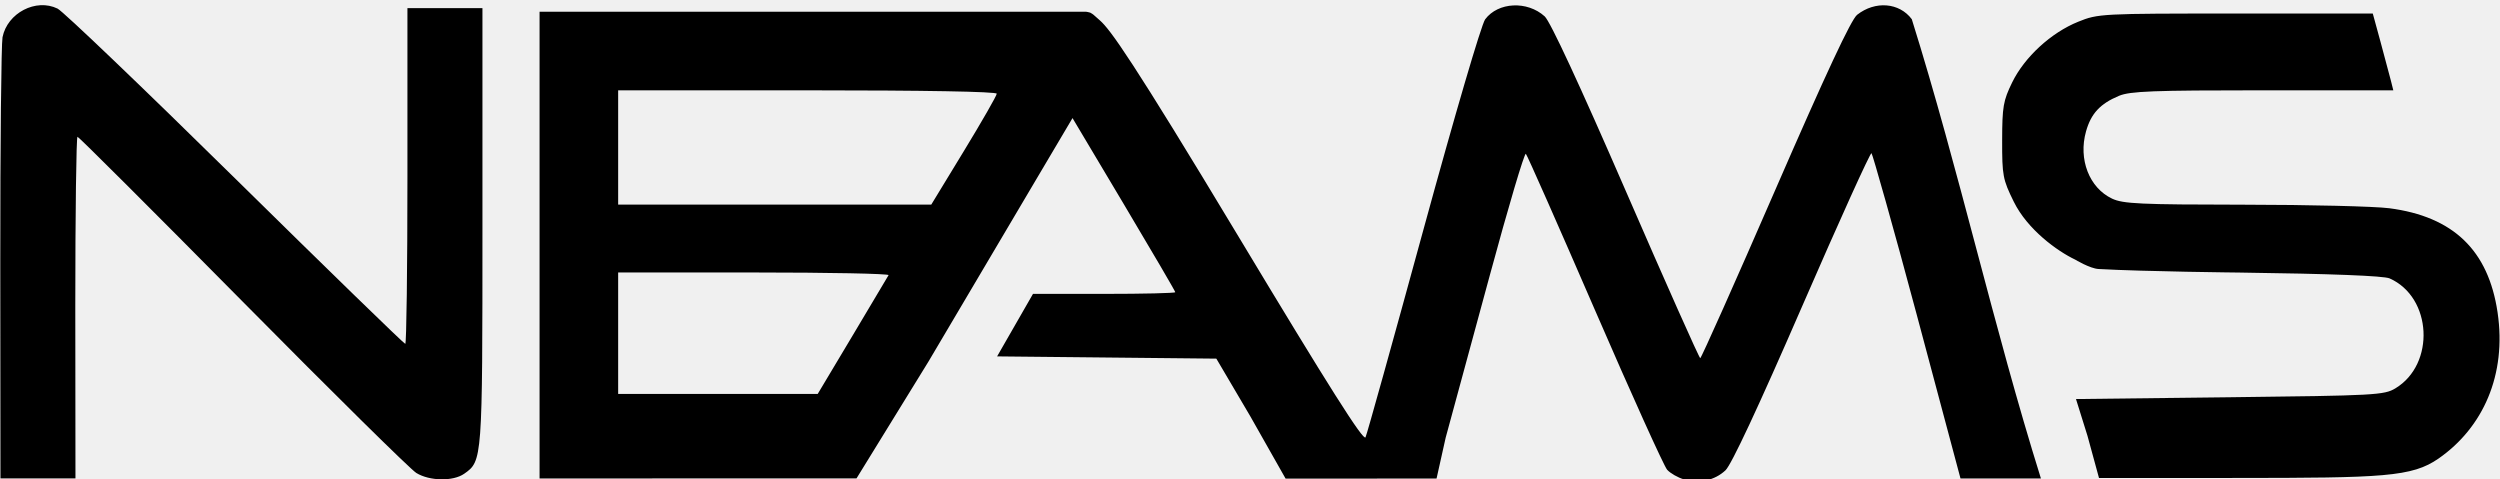
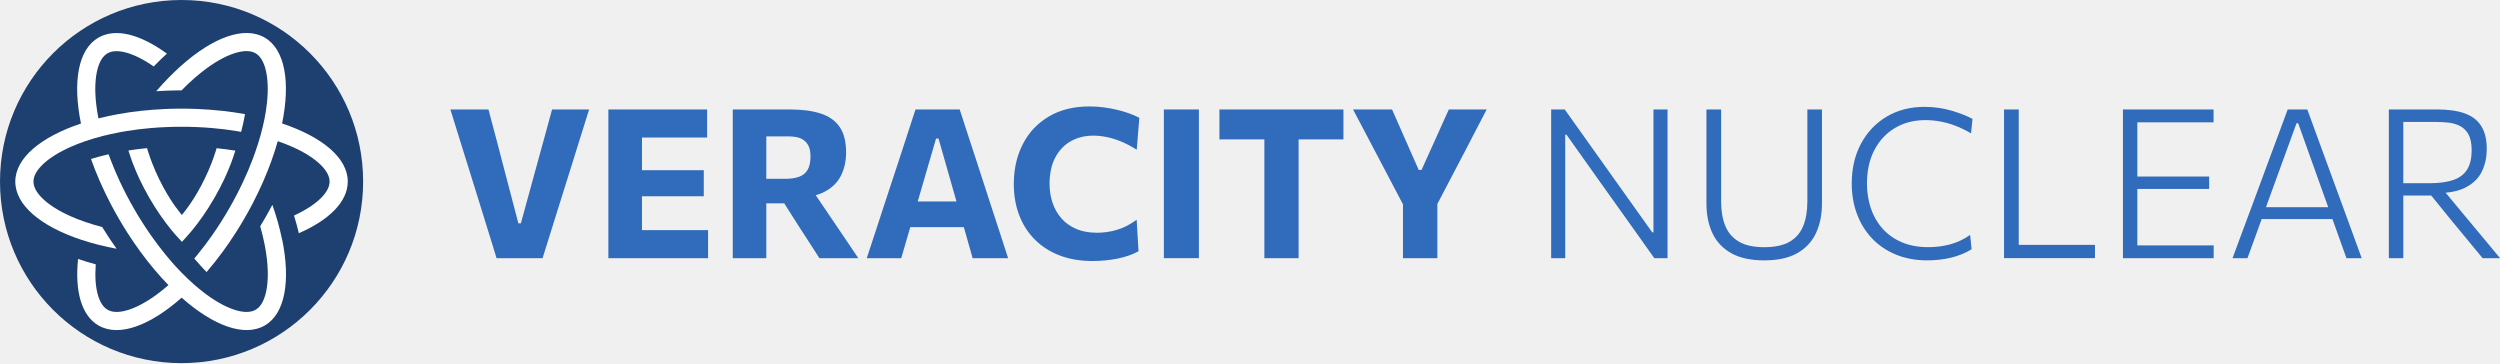
- <svg xmlns="http://www.w3.org/2000/svg" version="1.1" id="svg859" width="164.706" height="31.529" viewBox="0 0 164.706 31.529">
-   <defs id="defs863" />
-   <g id="g867">
-     <g id="g1432" transform="translate(-2.695328,42.13772)" style="fill:#0000ff;fill-opacity:1">
-       <path style="fill:#000000;fill-opacity:1;stroke-width:0.235" d="m 113.637,-10.555 c -0.399,-0.117 -0.896,-0.402 -1.105,-0.633 -0.209,-0.231 -2.352,-4.971 -4.762,-10.533 -2.41,-5.562 -4.456,-10.189 -4.547,-10.282 -0.091,-0.093 -1.159,3.507 -2.375,8 -1.216,4.493 -2.525,9.309 -2.909,10.703 l -0.6,2.689 -9.945,0.006 -2.32,-4.096 -2.243,-3.809 -7.222,-0.074 -7.222,-0.074 1.182,-2.059 1.182,-2.059 h 4.687 c 2.578,0 4.687,-0.05 4.687,-0.111 0,-0.061 -1.523,-2.667 -3.385,-5.791 l -3.385,-5.68 -2.556,4.318 c -1.406,2.375 -4.528,7.654 -6.939,11.732 l -4.737,7.69 -20.88,9.06e-4 V -26.067 -41.363 H 56.249 74.254 c 0,0 0.184,0.024 0.268,0.058 0.078,0.032 0.212,0.136 0.212,0.136 l 0.429,0.379 c 0.69,0.61 2.08,2.52 9.113,14.212 5.992,9.961 8.253,13.533 8.384,13.25 0.099,-0.213 1.813,-6.364 3.811,-13.668 2.076,-7.59 3.82,-13.531 4.07,-13.868 0.851,-1.14 2.774,-1.236 3.922,-0.195 0.367,0.332 2.29,4.474 5.35,11.519 2.627,6.05 4.832,11 4.899,10.999 0.067,-2.82e-4 2.292,-4.99 4.944,-11.087 3.343,-7.686 4.997,-11.224 5.391,-11.534 1.192,-0.938 2.781,-0.81 3.602,0.29 3.131,10.005 5.378,20.258 8.507,30.256 l -5.299,-9.97e-4 -2.882,-10.787 c -1.546,-5.786 -2.908,-10.569 -2.98,-10.641 -0.072,-0.072 -2.131,4.473 -4.576,10.1 -2.892,6.654 -4.655,10.427 -5.045,10.793 -0.712,0.667 -1.736,0.891 -2.737,0.597 z m -54.782,-9.455 c 1.257,-2.103 2.328,-3.903 2.381,-4 0.052,-0.097 -3.934,-0.176 -8.86,-0.176 h -8.955 v 4 4 h 6.574 6.574 z m 7.351,-12.189 c 1.186,-1.948 2.157,-3.642 2.157,-3.765 0,-0.138 -4.763,-0.223 -12.471,-0.223 H 43.421 v 3.765 3.765 h 10.314 10.314 z m -36.079,21.225 c -0.388,-0.238 -5.538,-5.32 -11.444,-11.293 -5.906,-5.974 -10.803,-10.861 -10.882,-10.861 -0.079,0 -0.145,5.029 -0.145,11.176 l 0.011,11.331 H 2.726 l -0.011,-14.243 c -0.006,-7.749 0.066,-14.418 0.146,-14.82 0.32,-1.602 2.205,-2.582 3.627,-1.887 0.365,0.179 5.637,5.222 11.715,11.207 6.078,5.985 11.115,10.882 11.193,10.882 0.078,0 0.142,-4.976 0.142,-11.059 v -11.059 h 2.471 2.471 v 14.36 c 0,15.431 -0.003,15.474 -1.204,16.315 -0.728,0.51 -2.274,0.485 -3.149,-0.05 z m 110.097,-2.448 -0.758,-2.426 10.132,-0.118 c 9.6,-0.111 10.173,-0.142 10.913,-0.588 2.635,-1.588 2.424,-5.998 -0.384,-7.243 -0.381,-0.169 -3.858,-0.304 -9.882,-0.384 0,0 -6.254,-0.064 -9.294,-0.234 -0.567,-0.032 -1.541,-0.62 -1.541,-0.62 -1.167,-0.553 -3.135,-1.97 -4.043,-3.815 -0.723,-1.468 -0.769,-1.714 -0.765,-4.039 0.004,-2.224 0.071,-2.612 0.659,-3.817 0.815,-1.671 2.562,-3.277 4.348,-3.998 1.319,-0.533 1.491,-0.542 10.376,-0.542 l 9.035,-2.64e-4 0.514,1.882 c 0.283,1.035 0.587,2.174 0.676,2.529 l 0.162,0.647 h -8.6 c -7.23,0 -8.739,0.058 -9.472,0.364 -1.244,0.52 -1.843,1.167 -2.174,2.349 -0.514,1.835 0.214,3.711 1.716,4.423 0.721,0.342 1.842,0.394 8.675,0.4 4.316,0.004 8.629,0.109 9.585,0.233 4.22,0.548 6.532,2.769 7.139,6.859 0.613,4.13 -0.969,7.602 -3.885,9.63 -1.753,1.219 -3.648,1.277 -13.308,1.282 l -9.065,0.004 z" id="path1434" />
-     </g>
-   </g>
+ <svg xmlns="http://www.w3.org/2000/svg" id="Layer_1" viewBox="0 0 750 108.93">
+   <defs>
+     <style>.cls-1{fill:#316bbb;}.cls-1,.cls-2,.cls-3{stroke-width:0px;}.cls-2{fill:#1d4071;}.cls-3{fill:#fff;}</style>
+   </defs>
+   <circle class="cls-2" cx="54.47" cy="54.47" r="54.47" />
+   <path class="cls-3" d="M70.61,45.16c-.24.79-.51,1.6-.8,2.42-.05.16-.11.31-.17.47-.1.29-.21.58-.33.9-.58,1.53-1.25,3.1-1.97,4.65-.91,1.94-1.92,3.88-3.02,5.78-1.1,1.91-2.28,3.76-3.5,5.51-.98,1.4-2,2.76-3.04,4.03-.3.37-.61.74-.93,1.11-.07.08-.13.15-.2.23h-.01c-.69.81-1.38,1.57-2.07,2.29-.68-.71-1.38-1.47-2.07-2.27-.07-.08-.14-.17-.21-.25-.31-.37-.63-.74-.93-1.11-1.04-1.28-2.06-2.63-3.04-4.03-1.22-1.75-2.4-3.6-3.5-5.5-1.1-1.91-2.12-3.86-3.02-5.78-.72-1.54-1.38-3.11-1.97-4.65-.14-.36-.27-.72-.41-1.12-.03-.08-.06-.16-.09-.24-.29-.83-.57-1.65-.81-2.45.88-.14,1.77-.26,2.64-.38.96-.12,1.96-.24,2.95-.33.1.35.21.69.31,1.02.38,1.21.82,2.43,1.29,3.64.59,1.51,1.26,3.04,1.98,4.52.72,1.49,1.5,2.94,2.3,4.31.64,1.1,1.32,2.16,2,3.16.22.33.42.61.61.87.55.77,1.12,1.51,1.67,2.19l.28.34.28-.34c.56-.68,1.12-1.42,1.67-2.19.2-.28.41-.58.61-.87.68-1,1.36-2.06,2-3.16.8-1.37,1.57-2.82,2.3-4.31.72-1.48,1.38-3,1.98-4.52.48-1.22.91-2.45,1.29-3.64.1-.32.21-.66.31-1,.91.09,1.83.2,2.76.32.95.12,1.9.26,2.83.41Z" />
+   <path class="cls-3" d="M104.33,54.47c0,6.06-5.61,11.54-14.68,15.5-.4-1.73-.89-3.51-1.44-5.31,3.56-1.63,6.41-3.5,8.28-5.45,1.59-1.65,2.39-3.24,2.39-4.74s-.81-3.09-2.39-4.74c-1.99-2.06-5.08-4.05-8.96-5.75-1.33-.58-2.73-1.13-4.2-1.63-1.1,3.89-2.56,7.97-4.38,12.11-.96,2.19-2.02,4.4-3.17,6.61-.75,1.44-1.54,2.88-2.38,4.33-.83,1.44-1.69,2.85-2.56,4.22-1.34,2.11-2.72,4.13-4.14,6.05-1.55,2.1-3.13,4.09-4.73,5.95-1.16-1.2-2.31-2.47-3.46-3.81-.07-.09-.15-.17-.22-.26.37-.44.74-.88,1.1-1.33,1.49-1.82,2.93-3.74,4.32-5.73,1.74-2.49,3.4-5.1,4.97-7.82,1.57-2.72,3-5.47,4.29-8.22,1.03-2.2,1.97-4.41,2.8-6.61.25-.65.48-1.29.71-1.94.62-1.74,1.16-3.44,1.63-5.11.51-1.81.93-3.57,1.27-5.29.3-1.53.53-3.01.69-4.45.46-4.2.29-7.88-.5-10.63-.63-2.2-1.61-3.69-2.91-4.44-1.3-.75-3.08-.85-5.3-.3-2.78.69-6.05,2.38-9.45,4.88-1.17.86-2.34,1.8-3.51,2.82-1.31,1.14-2.62,2.39-3.93,3.73h-.03c-1.66,0-3.3.04-4.92.11-.89.04-1.77.09-2.65.15,1.2-1.4,2.42-2.73,3.64-3.98,1.31-1.35,2.63-2.61,3.95-3.77,9.44-8.37,18.78-11.9,24.93-8.35,6.15,3.55,7.76,13.4,5.24,25.77,11.97,4,19.7,10.31,19.7,17.42ZM84.63,71.88c-.35-1.72-.78-3.49-1.29-5.3-.47-1.68-1.02-3.4-1.63-5.14-.69,1.32-1.42,2.64-2.18,3.96-.48.84-.97,1.67-1.47,2.48.02.08.05.16.07.24.51,1.81.93,3.57,1.27,5.29.3,1.53.53,3.01.69,4.45.46,4.2.29,7.88-.5,10.63-.63,2.2-1.61,3.7-2.91,4.44-1.3.75-3.08.85-5.3.3-2.78-.69-6.05-2.38-9.45-4.88-1.17-.86-2.34-1.8-3.51-2.82-1.32-1.15-2.63-2.4-3.95-3.74-1.21-1.24-2.42-2.56-3.61-3.97-.44-.52-.89-1.05-1.32-1.58-1.49-1.82-2.93-3.74-4.32-5.73-1.74-2.49-3.4-5.1-4.97-7.82-1.57-2.72-3-5.47-4.29-8.22-1.03-2.2-1.96-4.41-2.8-6.61-.2-.53-.4-1.06-.59-1.58-1.84.42-3.59.89-5.27,1.41.79,2.23,1.68,4.49,2.69,6.78.96,2.19,2.02,4.4,3.17,6.61.75,1.44,1.54,2.88,2.38,4.33.83,1.44,1.69,2.85,2.56,4.22,1.34,2.11,2.72,4.13,4.14,6.05,2.68,3.65,5.48,6.96,8.3,9.85-1.17,1.02-2.34,1.96-3.51,2.82-3.41,2.5-6.68,4.19-9.45,4.88-2.22.55-4,.45-5.3-.3-1.3-.75-2.27-2.24-2.91-4.44-.7-2.43-.92-5.59-.64-9.19-1.85-.49-3.63-1.03-5.31-1.62-.99,9.6.98,17,6.14,19.97,6.15,3.55,15.49.02,24.93-8.35,9.44,8.37,18.78,11.9,24.93,8.35,6.15-3.55,7.76-13.4,5.24-25.77ZM66.71,33.26c-2.37-.26-4.81-.45-7.31-.56-1.62-.07-3.27-.11-4.94-.11s-3.31.04-4.94.11c-2.5.11-4.94.3-7.31.56-4.5.5-8.76,1.27-12.68,2.26-.3-1.53-.53-3.01-.69-4.45-.46-4.2-.29-7.88.5-10.63.63-2.2,1.61-3.69,2.91-4.44,1.3-.75,3.08-.85,5.3-.3,2.53.63,5.48,2.09,8.56,4.24,1.32-1.37,2.64-2.66,3.96-3.85-7.88-5.75-15.35-7.8-20.54-4.8-6.15,3.55-7.76,13.4-5.24,25.77-11.97,4-19.7,10.31-19.7,17.42s7.73,13.42,19.7,17.42c1.67.56,3.42,1.07,5.24,1.53,1.75.44,3.57.84,5.44,1.19-1.44-2.02-2.85-4.13-4.21-6.34-.04-.06-.08-.12-.11-.18-1.77-.45-3.46-.96-5.06-1.51-1.47-.5-2.87-1.05-4.2-1.63-3.87-1.7-6.97-3.68-8.96-5.75-1.59-1.65-2.39-3.24-2.39-4.74s.81-3.09,2.39-4.74c1.99-2.06,5.08-4.05,8.96-5.75,1.33-.58,2.73-1.13,4.2-1.63,1.65-.57,3.39-1.08,5.21-1.55,1.68-.43,3.43-.81,5.24-1.15.67-.12,1.35-.24,2.03-.35,2.32-.38,4.7-.67,7.12-.88,3.02-.26,6.12-.39,9.26-.39s6.24.13,9.26.39c2.42.21,4.8.5,7.12.88.51.08,1.01.17,1.51.26.48-1.82.87-3.6,1.17-5.32-2.2-.4-4.47-.73-6.81-.99Z" />
+   <path class="cls-1" d="M148.97,77.45c-.69-2.23-1.42-4.61-2.2-7.13-.78-2.52-1.51-4.86-2.17-7.01l-4.35-13.98c-.5-1.59-1.04-3.32-1.63-5.21-.59-1.89-1.18-3.8-1.78-5.73-.61-1.93-1.18-3.78-1.72-5.55h11.42c.75,2.81,1.55,5.82,2.39,9.02.84,3.2,1.63,6.21,2.36,9.03l4.22,16.11h.75l4.44-16.21c.79-2.86,1.61-5.83,2.46-8.93.84-3.1,1.66-6.1,2.46-9.02h11.11c-.56,1.79-1.14,3.65-1.74,5.57s-1.18,3.8-1.77,5.65c-.59,1.84-1.13,3.59-1.63,5.24l-4.41,14.05c-.69,2.19-1.42,4.53-2.19,7.01-.77,2.48-1.51,4.85-2.22,7.1h-13.8Z" />
+   <path class="cls-1" d="M182.51,77.45v-44.61h29.63v8.41h-24.46l4.91-6.79v41.36l-4.26-6.79h24.09v8.42h-29.91ZM190.23,58.87v-7.82h20.9v7.82h-20.9Z" />
+   <path class="cls-1" d="M219.83,77.45v-44.61h17.11c3.63,0,6.7.4,9.21,1.2,2.51.8,4.42,2.14,5.73,4.02,1.3,1.88,1.95,4.43,1.95,7.67,0,2.56-.51,4.87-1.52,6.91-1.01,2.05-2.63,3.66-4.87,4.85s-5.15,1.78-8.76,1.78l3.97-3.75,6.07,8.95c.94,1.37,1.94,2.85,3,4.43,1.06,1.58,2.1,3.11,3.11,4.6,1.01,1.49,1.9,2.81,2.67,3.96h-11.67c-1.13-1.75-2.21-3.43-3.25-5.04-1.04-1.6-2.05-3.17-3.04-4.69l-7.23-11.39,6.1,4.66h-10.36v-7.35h7.44c1.67,0,3.07-.2,4.21-.61s2-1.1,2.58-2.08c.58-.98.87-2.33.87-4.04,0-1.27-.19-2.3-.56-3.08s-.88-1.39-1.52-1.83-1.34-.73-2.13-.88-1.57-.22-2.36-.22h-14.01l7.32-6.44v42.98h-10.1Z" />
+   <path class="cls-1" d="M260.03,77.45c.79-2.4,1.62-4.92,2.49-7.57.87-2.65,1.68-5.16,2.46-7.54l5.04-15.3c.9-2.77,1.71-5.27,2.44-7.49.73-2.22,1.46-4.46,2.19-6.71h13.26c.75,2.34,1.49,4.61,2.21,6.82s1.53,4.67,2.42,7.38l4.98,15.33c.81,2.46,1.64,4.99,2.49,7.6.84,2.61,1.65,5.1,2.42,7.48h-10.64c-.67-2.38-1.36-4.81-2.07-7.3-.71-2.49-1.39-4.85-2.03-7.09l-6.13-21.49h-.75l-6.19,21.27c-.67,2.31-1.37,4.74-2.11,7.27-.74,2.53-1.45,4.98-2.14,7.34h-10.32ZM270.79,68.13l1.1-7.69h19.93l.88,7.69h-21.9Z" />
+   <path class="cls-1" d="M327.7,78.3c-3.63,0-6.89-.55-9.79-1.66-2.9-1.11-5.37-2.69-7.43-4.74s-3.62-4.49-4.71-7.32c-1.09-2.83-1.63-5.96-1.63-9.4,0-4.46.91-8.45,2.72-11.97s4.42-6.27,7.82-8.28c3.4-2,7.47-3,12.2-3,1.44,0,2.86.09,4.27.28,1.41.19,2.76.44,4.05.75,1.29.31,2.5.67,3.61,1.08,1.12.41,2.11.84,2.99,1.3l-.78,9.57c-1.63-1.02-3.19-1.84-4.69-2.46-1.5-.61-2.94-1.06-4.33-1.34-1.39-.28-2.71-.42-3.96-.42-2.55,0-4.81.56-6.79,1.67s-3.54,2.75-4.68,4.91-1.7,4.79-1.7,7.9c0,1.98.29,3.85.88,5.62.58,1.76,1.46,3.32,2.64,4.68s2.66,2.42,4.43,3.19c1.77.77,3.85,1.16,6.23,1.16.98,0,1.97-.07,2.96-.2s1.99-.35,2.99-.64c1-.29,2-.69,3-1.2,1-.51,2-1.13,3-1.86l.56,9.45c-.9.5-1.89.94-2.97,1.31-1.09.37-2.23.68-3.43.92-1.2.24-2.43.42-3.69.53-1.26.12-2.52.17-3.77.17Z" />
+   <path class="cls-1" d="M349.16,77.45v-44.61h10.51v44.61h-10.51Z" />
+   <path class="cls-1" d="M379.31,77.45v-42.98l3.88,7.35h-17.36v-8.98h37.2v8.98h-17.36l3.91-7.35v42.98h-10.26Z" />
+   <path class="cls-1" d="M421.11,61.71l-9.2-17.49c-1-1.9-1.95-3.71-2.86-5.44-.91-1.73-1.95-3.71-3.14-5.94h11.7c.77,1.73,1.43,3.22,1.97,4.46s1.06,2.41,1.55,3.52c.49,1.11,1.03,2.33,1.61,3.66l2.88,6.51h.84l2.85-6.32c.65-1.4,1.22-2.67,1.73-3.82.51-1.15,1.05-2.35,1.61-3.6.56-1.25,1.23-2.72,2-4.41h11.36c-1,1.92-2,3.83-3,5.74s-1.97,3.78-2.91,5.62l-9.17,17.52h-9.82ZM420.89,77.45v-24.4h10.32v24.4h-10.32Z" />
+   <path class="cls-1" d="M465.35,77.45v-44.61h4.07c2.81,3.94,5.53,7.76,8.15,11.45,2.62,3.69,5.21,7.33,7.77,10.92l10.32,14.48h.38v-36.85h4.22v44.61h-3.97c-2.34-3.3-4.8-6.77-7.4-10.42s-5.46-7.66-8.59-12.04l-10.35-14.58h-.38v37.04h-4.22Z" />
+   <path class="cls-1" d="M529.32,78.11c-4.07,0-7.38-.71-9.93-2.14-2.55-1.43-4.44-3.43-5.65-5.99-1.21-2.57-1.81-5.55-1.81-8.95v-28.19h4.41v27.62c0,2.86.42,5.31,1.27,7.35.84,2.05,2.22,3.61,4.11,4.71s4.42,1.64,7.57,1.64,5.73-.55,7.6-1.64,3.23-2.66,4.07-4.71c.83-2.04,1.25-4.51,1.25-7.41v-27.56h4.38v28.19c0,3.4-.61,6.38-1.82,8.95-1.21,2.56-3.09,4.56-5.63,5.99-2.55,1.43-5.82,2.14-9.82,2.14Z" />
+   <path class="cls-1" d="M578.19,78.11c-3.5,0-6.66-.59-9.46-1.75-2.8-1.17-5.19-2.79-7.15-4.87s-3.46-4.51-4.5-7.32c-1.04-2.8-1.56-5.85-1.56-9.12,0-4.5.93-8.49,2.78-11.95,1.86-3.46,4.43-6.17,7.71-8.12,3.28-1.95,7.06-2.92,11.34-2.92,1.48,0,2.92.1,4.32.31,1.4.21,2.72.5,3.96.87,1.24.38,2.38.77,3.43,1.19,1.04.42,1.94.84,2.69,1.25l-.44,4.32c-1.61-.94-3.18-1.7-4.72-2.28-1.54-.59-3.06-1.01-4.55-1.28-1.49-.27-2.96-.41-4.4-.41-3.42,0-6.45.78-9.09,2.33-2.64,1.55-4.71,3.76-6.21,6.6-1.5,2.85-2.25,6.22-2.25,10.12,0,2.63.39,5.09,1.16,7.4.77,2.3,1.93,4.33,3.49,6.08,1.55,1.75,3.48,3.12,5.79,4.11s4.97,1.48,7.99,1.48c1.09,0,2.16-.07,3.24-.2,1.07-.13,2.14-.34,3.21-.62,1.06-.28,2.11-.66,3.13-1.14,1.02-.48,2-1.05,2.94-1.72l.44,4.29c-.87.56-1.84,1.06-2.89,1.49s-2.15.78-3.28,1.05c-1.14.27-2.3.48-3.51.61-1.2.13-2.39.2-3.58.2Z" />
+   <path class="cls-1" d="M601.21,77.45v-44.61h4.41v43.95l-1.75-3.32h24.62v3.97h-27.28Z" />
+   <path class="cls-1" d="M636.88,77.45v-44.61h27.19v3.85h-25.25l2.38-3.25v43.36l-2.19-3.19h25.09v3.85h-27.22ZM640.25,56.68v-3.72h22.49v3.72h-22.49Z" />
+   <path class="cls-1" d="M669.76,77.45c.9-2.42,1.84-4.95,2.81-7.59.98-2.64,1.92-5.16,2.82-7.55l5.66-15.3c1.02-2.73,1.94-5.21,2.77-7.45.82-2.23,1.65-4.47,2.49-6.72h5.88c.83,2.29,1.66,4.55,2.47,6.76.81,2.21,1.72,4.69,2.72,7.44l5.63,15.36c.9,2.46,1.82,4.99,2.78,7.59.96,2.6,1.87,5.08,2.72,7.46h-4.57c-.96-2.67-1.94-5.42-2.96-8.24-1.01-2.83-1.97-5.5-2.86-8.02l-8.67-24.21h-.5l-8.73,23.99c-.94,2.61-1.92,5.33-2.96,8.18-1.03,2.85-2.04,5.62-3.02,8.31h-4.5ZM677.36,65.72l.31-3.57h23.34l.25,3.57h-23.9Z" />
+   <path class="cls-1" d="M716.65,77.45v-44.61h14.55c3.34,0,6.1.4,8.29,1.2,2.19.8,3.83,2.08,4.91,3.82,1.08,1.74,1.63,4.02,1.63,6.83,0,2.4-.46,4.6-1.39,6.6s-2.5,3.61-4.71,4.82c-2.21,1.21-5.23,1.83-9.04,1.85l1.25-2,7.29,8.76c1.13,1.36,2.33,2.8,3.6,4.33,1.27,1.53,2.52,3.03,3.74,4.49s2.3,2.76,3.24,3.91h-5.23c-1.59-1.92-3.11-3.77-4.58-5.55-1.47-1.78-2.93-3.54-4.36-5.27l-8.13-10.01,2.72,2.03h-10.2v-3.69h8.76c2.86,0,5.21-.33,7.07-.99s3.23-1.71,4.11-3.16,1.33-3.36,1.33-5.74c0-2.04-.33-3.64-.98-4.79-.66-1.15-1.51-1.98-2.56-2.5-1.05-.52-2.19-.85-3.4-.99-1.21-.13-2.39-.2-3.53-.2h-12.86l2.82-3.16v44.02h-4.32Z" />
</svg>
